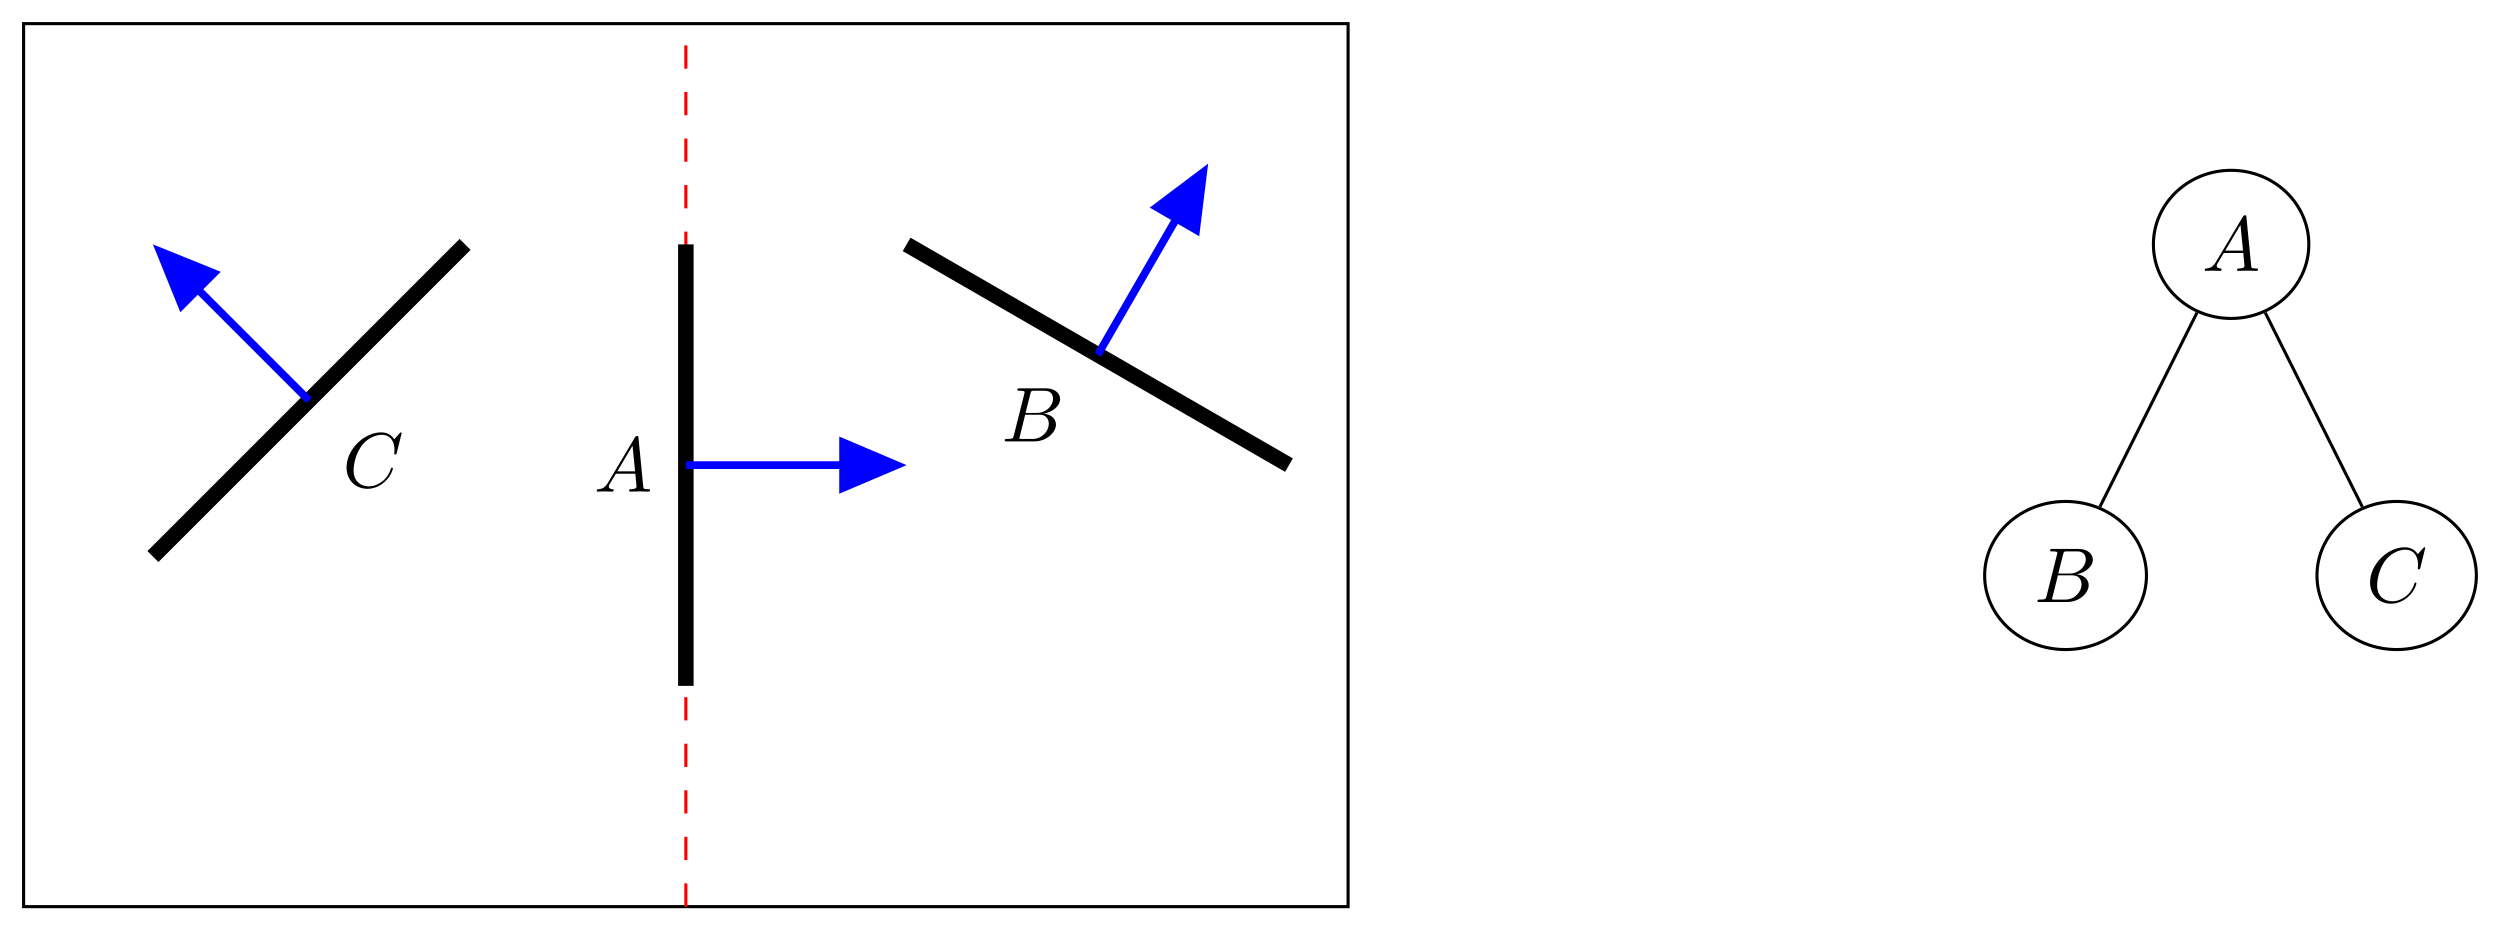
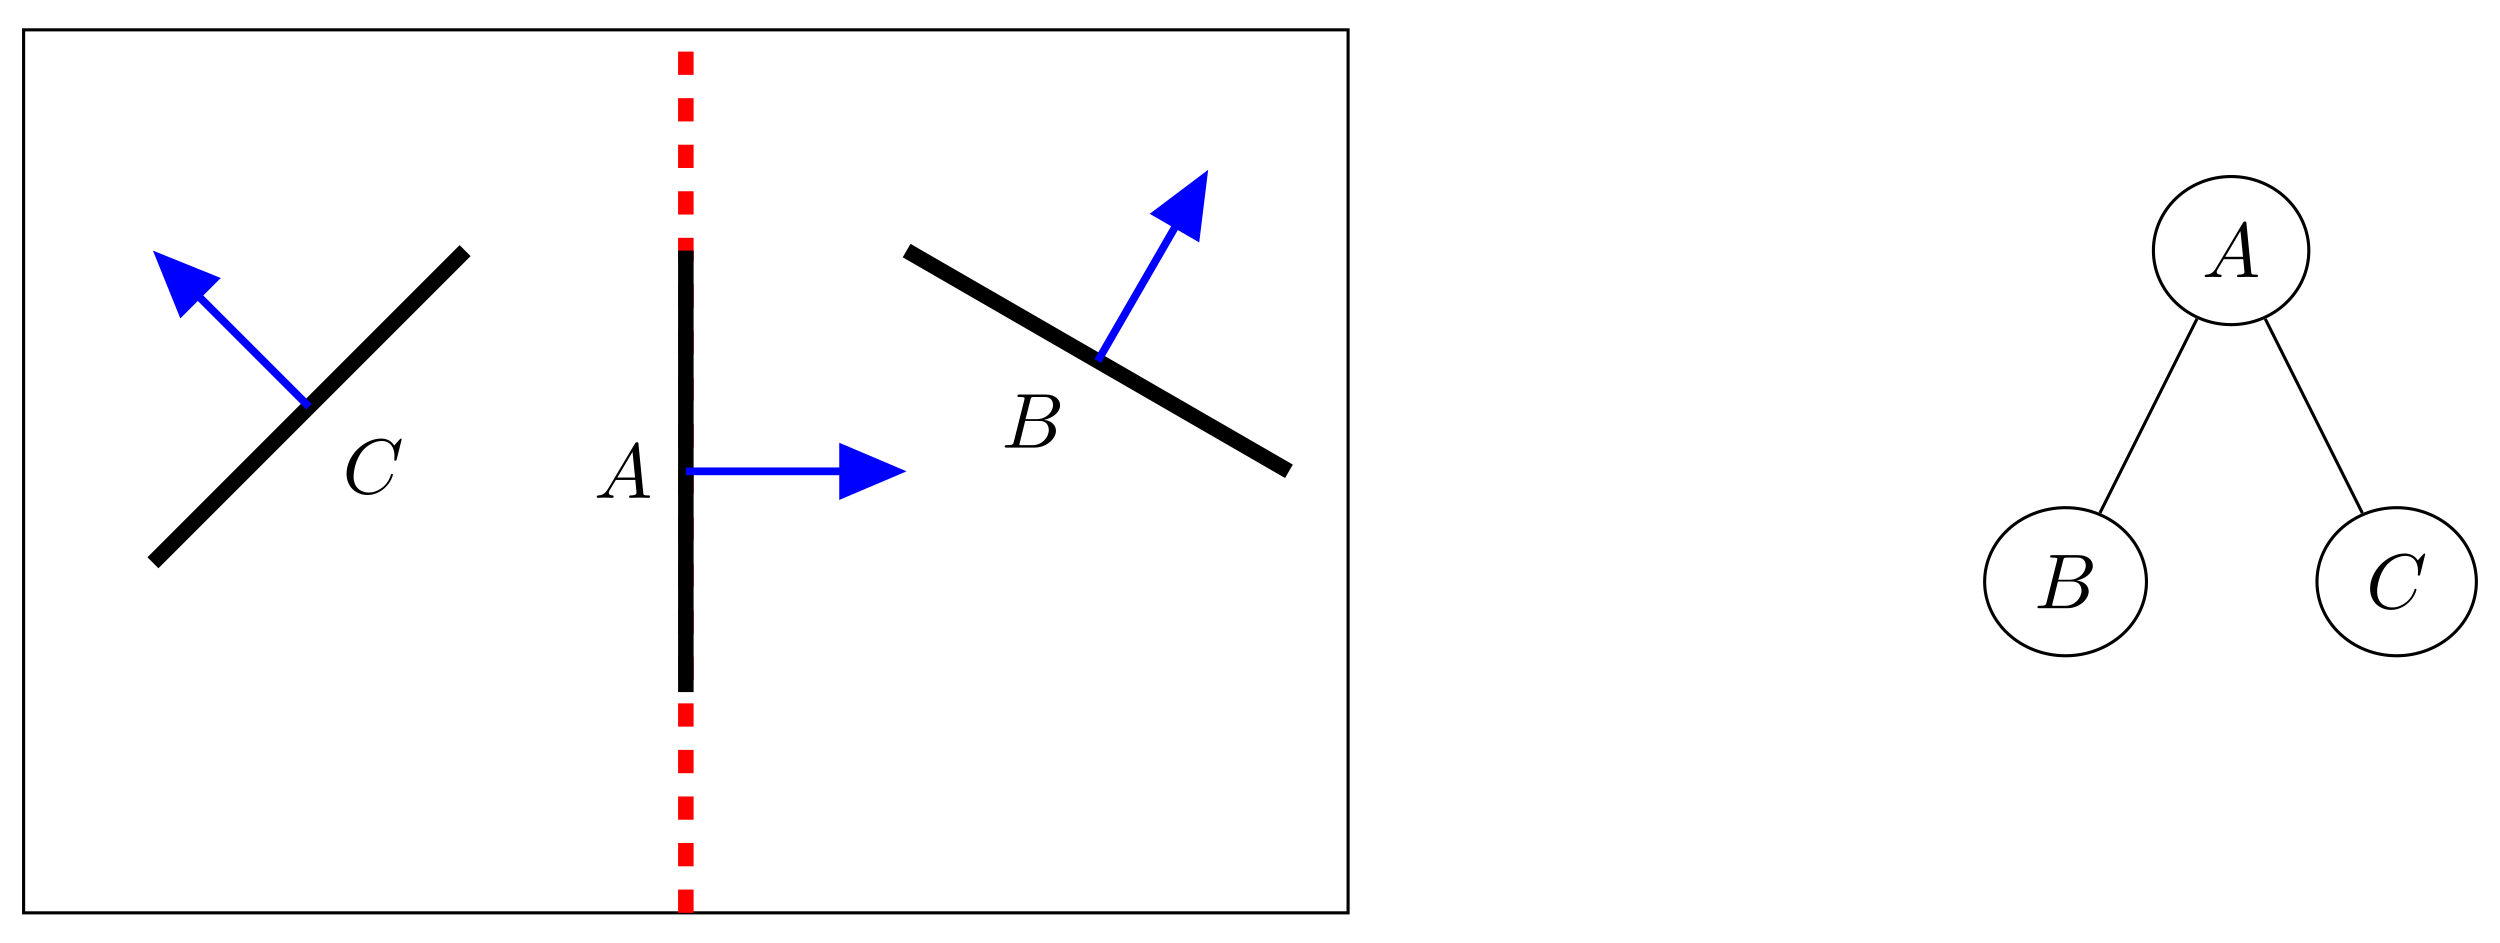
- <svg xmlns="http://www.w3.org/2000/svg" xmlns:xlink="http://www.w3.org/1999/xlink" width="321.026pt" height="119.454pt" viewBox="0 0 321.026 119.454" version="1.1">
+ <svg xmlns="http://www.w3.org/2000/svg" xmlns:xlink="http://www.w3.org/1999/xlink" width="321.026pt" height="121.048pt" viewBox="0 0 321.026 121.048" version="1.1">
  <defs>
    <g>
      <symbol overflow="visible" id="glyph0-0">
        <path style="stroke:none;" d="" />
      </symbol>
      <symbol overflow="visible" id="glyph0-1">
        <path style="stroke:none;" d="M 1.781 -1.141 C 1.391 -0.484 1 -0.344 0.562 -0.312 C 0.438 -0.297 0.344 -0.297 0.344 -0.109 C 0.344 -0.047 0.406 0 0.484 0 C 0.75 0 1.062 -0.031 1.328 -0.031 C 1.672 -0.031 2.016 0 2.328 0 C 2.391 0 2.516 0 2.516 -0.188 C 2.516 -0.297 2.438 -0.312 2.359 -0.312 C 2.141 -0.328 1.891 -0.406 1.891 -0.656 C 1.891 -0.781 1.953 -0.891 2.031 -1.031 L 2.797 -2.297 L 5.297 -2.297 C 5.312 -2.094 5.453 -0.734 5.453 -0.641 C 5.453 -0.344 4.938 -0.312 4.734 -0.312 C 4.594 -0.312 4.5 -0.312 4.5 -0.109 C 4.5 0 4.609 0 4.641 0 C 5.047 0 5.469 -0.031 5.875 -0.031 C 6.125 -0.031 6.766 0 7.016 0 C 7.062 0 7.188 0 7.188 -0.203 C 7.188 -0.312 7.094 -0.312 6.953 -0.312 C 6.344 -0.312 6.344 -0.375 6.312 -0.672 L 5.703 -6.891 C 5.688 -7.094 5.688 -7.141 5.516 -7.141 C 5.359 -7.141 5.312 -7.062 5.25 -6.969 Z M 2.984 -2.609 L 4.938 -5.906 L 5.266 -2.609 Z M 2.984 -2.609 " />
      </symbol>
      <symbol overflow="visible" id="glyph0-2">
        <path style="stroke:none;" d="M 1.594 -0.781 C 1.5 -0.391 1.469 -0.312 0.688 -0.312 C 0.516 -0.312 0.422 -0.312 0.422 -0.109 C 0.422 0 0.516 0 0.688 0 L 4.25 0 C 5.828 0 7 -1.172 7 -2.156 C 7 -2.875 6.422 -3.453 5.453 -3.562 C 6.484 -3.75 7.531 -4.484 7.531 -5.438 C 7.531 -6.172 6.875 -6.812 5.688 -6.812 L 2.328 -6.812 C 2.141 -6.812 2.047 -6.812 2.047 -6.609 C 2.047 -6.5 2.141 -6.5 2.328 -6.5 C 2.344 -6.5 2.531 -6.5 2.703 -6.484 C 2.875 -6.453 2.969 -6.453 2.969 -6.312 C 2.969 -6.281 2.953 -6.25 2.938 -6.125 Z M 3.094 -3.656 L 3.719 -6.125 C 3.812 -6.469 3.828 -6.5 4.25 -6.5 L 5.547 -6.5 C 6.422 -6.5 6.625 -5.906 6.625 -5.469 C 6.625 -4.594 5.766 -3.656 4.562 -3.656 Z M 2.656 -0.312 C 2.516 -0.312 2.5 -0.312 2.438 -0.312 C 2.328 -0.328 2.297 -0.344 2.297 -0.422 C 2.297 -0.453 2.297 -0.469 2.359 -0.641 L 3.047 -3.422 L 4.922 -3.422 C 5.875 -3.422 6.078 -2.688 6.078 -2.266 C 6.078 -1.281 5.188 -0.312 4 -0.312 Z M 2.656 -0.312 " />
      </symbol>
      <symbol overflow="visible" id="glyph0-3">
        <path style="stroke:none;" d="M 7.578 -6.922 C 7.578 -6.953 7.562 -7.031 7.469 -7.031 C 7.438 -7.031 7.422 -7.016 7.312 -6.906 L 6.625 -6.141 C 6.531 -6.281 6.078 -7.031 4.969 -7.031 C 2.734 -7.031 0.5 -4.828 0.5 -2.516 C 0.5 -0.875 1.672 0.219 3.203 0.219 C 4.062 0.219 4.828 -0.172 5.359 -0.641 C 6.281 -1.453 6.453 -2.359 6.453 -2.391 C 6.453 -2.5 6.344 -2.5 6.328 -2.5 C 6.266 -2.5 6.219 -2.469 6.203 -2.391 C 6.109 -2.109 5.875 -1.391 5.188 -0.812 C 4.5 -0.266 3.875 -0.094 3.359 -0.094 C 2.469 -0.094 1.406 -0.609 1.406 -2.156 C 1.406 -2.734 1.609 -4.344 2.609 -5.516 C 3.219 -6.219 4.156 -6.719 5.047 -6.719 C 6.062 -6.719 6.656 -5.953 6.656 -4.797 C 6.656 -4.391 6.625 -4.391 6.625 -4.281 C 6.625 -4.188 6.734 -4.188 6.766 -4.188 C 6.891 -4.188 6.891 -4.203 6.953 -4.391 Z M 7.578 -6.922 " />
      </symbol>
    </g>
    <clipPath id="clip1">
-       <path d="M 291 58 L 321.027 58 L 321.027 90 L 291 90 Z M 291 58 " />
+       <path d="M 291 59 L 321.027 59 L 321.027 90 L 291 90 Z M 291 59 " />
    </clipPath>
  </defs>
  <g id="surface1">
-     <path style="fill:none;stroke-width:0.399;stroke-linecap:butt;stroke-linejoin:miter;stroke:rgb(0%,0%,0%);stroke-opacity:1;stroke-miterlimit:10;" d="M 9.979 -0.002 C 9.979 5.252 5.51 9.51 -0.002 9.51 C -5.51 9.51 -9.978 5.252 -9.978 -0.002 C -9.978 -5.252 -5.51 -9.51 -0.002 -9.51 C 5.51 -9.51 9.979 -5.252 9.979 -0.002 Z M 9.979 -0.002 " transform="matrix(1,0,0,-1,286.498,31.381)" />
+     <path style="fill:none;stroke-width:0.399;stroke-linecap:butt;stroke-linejoin:miter;stroke:rgb(0%,0%,0%);stroke-opacity:1;stroke-miterlimit:10;" d="M 9.979 -0.002 C 9.979 5.252 5.51 9.51 -0.002 9.51 C -5.51 9.51 -9.978 5.252 -9.978 -0.002 C -9.978 -5.252 -5.51 -9.509 -0.002 -9.509 C 5.51 -9.509 9.979 -5.252 9.979 -0.002 Z M 9.979 -0.002 " transform="matrix(1,0,0,-1,286.498,32.178)" />
    <g style="fill:rgb(0%,0%,0%);fill-opacity:1;">
-       <use xlink:href="#glyph0-1" x="282.762" y="34.785" />
+       <use xlink:href="#glyph0-1" x="282.762" y="35.582" />
    </g>
-     <path style="fill:none;stroke-width:0.399;stroke-linecap:butt;stroke-linejoin:miter;stroke:rgb(0%,0%,0%);stroke-opacity:1;stroke-miterlimit:10;" d="M -10.869 -42.521 C -10.869 -37.267 -15.521 -33.01 -21.26 -33.01 C -26.998 -33.01 -31.65 -37.267 -31.65 -42.521 C -31.65 -47.771 -26.998 -52.029 -21.26 -52.029 C -15.521 -52.029 -10.869 -47.771 -10.869 -42.521 Z M -10.869 -42.521 " transform="matrix(1,0,0,-1,286.498,31.381)" />
+     <path style="fill:none;stroke-width:0.399;stroke-linecap:butt;stroke-linejoin:miter;stroke:rgb(0%,0%,0%);stroke-opacity:1;stroke-miterlimit:10;" d="M -10.869 -42.521 C -10.869 -37.267 -15.521 -33.013 -21.26 -33.013 C -26.998 -33.013 -31.65 -37.267 -31.65 -42.521 C -31.65 -47.771 -26.998 -52.029 -21.26 -52.029 C -15.521 -52.029 -10.869 -47.771 -10.869 -42.521 Z M -10.869 -42.521 " transform="matrix(1,0,0,-1,286.498,32.178)" />
    <g style="fill:rgb(0%,0%,0%);fill-opacity:1;">
-       <use xlink:href="#glyph0-2" x="261.21" y="77.304" />
+       <use xlink:href="#glyph0-2" x="261.21" y="78.101" />
    </g>
-     <path style="fill:none;stroke-width:0.399;stroke-linecap:butt;stroke-linejoin:miter;stroke:rgb(0%,0%,0%);stroke-opacity:1;stroke-miterlimit:10;" d="M -4.381 -8.764 L -16.846 -33.697 " transform="matrix(1,0,0,-1,286.498,31.381)" />
+     <path style="fill:none;stroke-width:0.399;stroke-linecap:butt;stroke-linejoin:miter;stroke:rgb(0%,0%,0%);stroke-opacity:1;stroke-miterlimit:10;" d="M -4.381 -8.763 L -16.846 -33.697 " transform="matrix(1,0,0,-1,286.498,32.178)" />
    <g clip-path="url(#clip1)" clip-rule="nonzero">
-       <path style="fill:none;stroke-width:0.399;stroke-linecap:butt;stroke-linejoin:miter;stroke:rgb(0%,0%,0%);stroke-opacity:1;stroke-miterlimit:10;" d="M 31.494 -42.521 C 31.494 -37.267 26.912 -33.01 21.26 -33.01 C 15.607 -33.01 11.025 -37.267 11.025 -42.521 C 11.025 -47.771 15.607 -52.029 21.26 -52.029 C 26.912 -52.029 31.494 -47.771 31.494 -42.521 Z M 31.494 -42.521 " transform="matrix(1,0,0,-1,286.498,31.381)" />
+       <path style="fill:none;stroke-width:0.399;stroke-linecap:butt;stroke-linejoin:miter;stroke:rgb(0%,0%,0%);stroke-opacity:1;stroke-miterlimit:10;" d="M 31.494 -42.521 C 31.494 -37.267 26.912 -33.013 21.26 -33.013 C 15.607 -33.013 11.025 -37.267 11.025 -42.521 C 11.025 -47.771 15.607 -52.029 21.26 -52.029 C 26.912 -52.029 31.494 -47.771 31.494 -42.521 Z M 31.494 -42.521 " transform="matrix(1,0,0,-1,286.498,32.178)" />
    </g>
    <g style="fill:rgb(0%,0%,0%);fill-opacity:1;">
-       <use xlink:href="#glyph0-3" x="303.842" y="77.304" />
+       <use xlink:href="#glyph0-3" x="303.842" y="78.101" />
    </g>
-     <path style="fill:none;stroke-width:0.399;stroke-linecap:butt;stroke-linejoin:miter;stroke:rgb(0%,0%,0%);stroke-opacity:1;stroke-miterlimit:10;" d="M 4.381 -8.764 L 16.857 -33.717 " transform="matrix(1,0,0,-1,286.498,31.381)" />
-     <path style="fill:none;stroke-width:0.399;stroke-linecap:butt;stroke-linejoin:miter;stroke:rgb(0%,0%,0%);stroke-opacity:1;stroke-miterlimit:10;" d="M -283.467 -85.041 L -283.467 28.346 L -113.389 28.346 L -113.389 -85.041 Z M -283.467 -85.041 " transform="matrix(1,0,0,-1,286.498,31.381)" />
-     <path style="fill:none;stroke-width:0.399;stroke-linecap:butt;stroke-linejoin:miter;stroke:rgb(100%,0%,0%);stroke-opacity:1;stroke-dasharray:2.989,2.989;stroke-miterlimit:10;" d="M -198.428 -85.041 L -198.428 28.346 " transform="matrix(1,0,0,-1,286.498,31.381)" />
-     <path style="fill:none;stroke-width:1.993;stroke-linecap:butt;stroke-linejoin:miter;stroke:rgb(0%,0%,0%);stroke-opacity:1;stroke-miterlimit:10;" d="M -198.428 -56.693 L -198.428 -0.002 " transform="matrix(1,0,0,-1,286.498,31.381)" />
+     <path style="fill:none;stroke-width:0.399;stroke-linecap:butt;stroke-linejoin:miter;stroke:rgb(0%,0%,0%);stroke-opacity:1;stroke-miterlimit:10;" d="M 4.381 -8.763 L 16.857 -33.72 " transform="matrix(1,0,0,-1,286.498,32.178)" />
+     <path style="fill:none;stroke-width:0.399;stroke-linecap:butt;stroke-linejoin:miter;stroke:rgb(0%,0%,0%);stroke-opacity:1;stroke-miterlimit:10;" d="M -283.467 -85.041 L -283.467 28.346 L -113.389 28.346 L -113.389 -85.041 Z M -283.467 -85.041 " transform="matrix(1,0,0,-1,286.498,32.178)" />
+     <path style="fill:none;stroke-width:1.993;stroke-linecap:butt;stroke-linejoin:miter;stroke:rgb(100%,0%,0%);stroke-opacity:1;stroke-dasharray:2.989,2.989;stroke-miterlimit:10;" d="M -198.428 -85.041 L -198.428 28.346 " transform="matrix(1,0,0,-1,286.498,32.178)" />
+     <path style="fill:none;stroke-width:1.993;stroke-linecap:butt;stroke-linejoin:miter;stroke:rgb(0%,0%,0%);stroke-opacity:1;stroke-miterlimit:10;" d="M -198.428 -56.693 L -198.428 -0.002 " transform="matrix(1,0,0,-1,286.498,32.178)" />
    <g style="fill:rgb(0%,0%,0%);fill-opacity:1;">
-       <use xlink:href="#glyph0-1" x="76.285" y="63.131" />
+       <use xlink:href="#glyph0-1" x="76.285" y="63.928" />
    </g>
-     <path style="fill:none;stroke-width:1.993;stroke-linecap:butt;stroke-linejoin:miter;stroke:rgb(0%,0%,0%);stroke-opacity:1;stroke-miterlimit:10;" d="M -170.08 -0.002 L -120.982 -28.346 " transform="matrix(1,0,0,-1,286.498,31.381)" />
+     <path style="fill:none;stroke-width:1.993;stroke-linecap:butt;stroke-linejoin:miter;stroke:rgb(0%,0%,0%);stroke-opacity:1;stroke-miterlimit:10;" d="M -170.08 -0.002 L -120.982 -28.345 " transform="matrix(1,0,0,-1,286.498,32.178)" />
    <g style="fill:rgb(0%,0%,0%);fill-opacity:1;">
-       <use xlink:href="#glyph0-2" x="128.596" y="56.678" />
+       <use xlink:href="#glyph0-2" x="128.596" y="57.475" />
    </g>
-     <path style="fill:none;stroke-width:1.993;stroke-linecap:butt;stroke-linejoin:miter;stroke:rgb(0%,0%,0%);stroke-opacity:1;stroke-miterlimit:10;" d="M -226.775 -0.002 L -266.861 -40.088 " transform="matrix(1,0,0,-1,286.498,31.381)" />
+     <path style="fill:none;stroke-width:1.993;stroke-linecap:butt;stroke-linejoin:miter;stroke:rgb(0%,0%,0%);stroke-opacity:1;stroke-miterlimit:10;" d="M -226.775 -0.002 L -266.861 -40.088 " transform="matrix(1,0,0,-1,286.498,32.178)" />
    <g style="fill:rgb(0%,0%,0%);fill-opacity:1;">
-       <use xlink:href="#glyph0-3" x="43.999" y="62.549" />
+       <use xlink:href="#glyph0-3" x="43.999" y="63.345" />
    </g>
-     <path style="fill:none;stroke-width:0.996;stroke-linecap:butt;stroke-linejoin:miter;stroke:rgb(0%,0%,100%);stroke-opacity:1;stroke-miterlimit:10;" d="M -198.428 -28.346 L -171.728 -28.346 " transform="matrix(1,0,0,-1,286.498,31.381)" />
-     <path style="fill-rule:nonzero;fill:rgb(0%,0%,100%);fill-opacity:1;stroke-width:0.996;stroke-linecap:butt;stroke-linejoin:miter;stroke:rgb(0%,0%,100%);stroke-opacity:1;stroke-miterlimit:10;" d="M -6.503 2.919 L 0.372 0.001 L -6.503 -2.921 Z M -6.503 2.919 " transform="matrix(1,0,0,-1,114.7683,59.7278)" />
-     <path style="fill:none;stroke-width:0.996;stroke-linecap:butt;stroke-linejoin:miter;stroke:rgb(0%,0%,100%);stroke-opacity:1;stroke-miterlimit:10;" d="M -145.533 -14.174 L -132.182 8.947 " transform="matrix(1,0,0,-1,286.498,31.381)" />
-     <path style="fill-rule:nonzero;fill:rgb(0%,0%,100%);fill-opacity:1;stroke-width:0.996;stroke-linecap:butt;stroke-linejoin:miter;stroke:rgb(0%,0%,100%);stroke-opacity:1;stroke-miterlimit:10;" d="M -6.503 2.92 L 0.375 -0.001 L -6.507 -2.919 Z M -6.503 2.92 " transform="matrix(0.49998,-0.86601,-0.86601,-0.49998,154.3153,22.43322)" />
-     <path style="fill:none;stroke-width:0.996;stroke-linecap:butt;stroke-linejoin:miter;stroke:rgb(0%,0%,100%);stroke-opacity:1;stroke-miterlimit:10;" d="M -246.818 -20.045 L -265.697 -1.166 " transform="matrix(1,0,0,-1,286.498,31.381)" />
-     <path style="fill-rule:nonzero;fill:rgb(0%,0%,100%);fill-opacity:1;stroke-width:0.996;stroke-linecap:butt;stroke-linejoin:miter;stroke:rgb(0%,0%,100%);stroke-opacity:1;stroke-miterlimit:10;" d="M -6.505 2.92 L 0.376 0 L -6.505 -2.919 Z M -6.505 2.92 " transform="matrix(-0.7071,-0.7071,-0.7071,0.7071,20.80096,32.5469)" />
+     <path style="fill:none;stroke-width:0.996;stroke-linecap:butt;stroke-linejoin:miter;stroke:rgb(0%,0%,100%);stroke-opacity:1;stroke-miterlimit:10;" d="M -198.428 -28.345 L -171.728 -28.345 " transform="matrix(1,0,0,-1,286.498,32.178)" />
+     <path style="fill-rule:nonzero;fill:rgb(0%,0%,100%);fill-opacity:1;stroke-width:0.996;stroke-linecap:butt;stroke-linejoin:miter;stroke:rgb(0%,0%,100%);stroke-opacity:1;stroke-miterlimit:10;" d="M -6.503 2.919 L 0.372 0.001 L -6.503 -2.921 Z M -6.503 2.919 " transform="matrix(1,0,0,-1,114.7683,60.5248)" />
+     <path style="fill:none;stroke-width:0.996;stroke-linecap:butt;stroke-linejoin:miter;stroke:rgb(0%,0%,100%);stroke-opacity:1;stroke-miterlimit:10;" d="M -145.533 -14.174 L -132.182 8.948 " transform="matrix(1,0,0,-1,286.498,32.178)" />
+     <path style="fill-rule:nonzero;fill:rgb(0%,0%,100%);fill-opacity:1;stroke-width:0.996;stroke-linecap:butt;stroke-linejoin:miter;stroke:rgb(0%,0%,100%);stroke-opacity:1;stroke-miterlimit:10;" d="M -6.503 2.92 L 0.375 -0.001 L -6.506 -2.919 Z M -6.503 2.92 " transform="matrix(0.49998,-0.86601,-0.86601,-0.49998,154.3153,23.23022)" />
+     <path style="fill:none;stroke-width:0.996;stroke-linecap:butt;stroke-linejoin:miter;stroke:rgb(0%,0%,100%);stroke-opacity:1;stroke-miterlimit:10;" d="M -246.818 -20.045 L -265.697 -1.166 " transform="matrix(1,0,0,-1,286.498,32.178)" />
+     <path style="fill-rule:nonzero;fill:rgb(0%,0%,100%);fill-opacity:1;stroke-width:0.996;stroke-linecap:butt;stroke-linejoin:miter;stroke:rgb(0%,0%,100%);stroke-opacity:1;stroke-miterlimit:10;" d="M -6.505 2.92 L 0.376 0 L -6.505 -2.92 Z M -6.505 2.92 " transform="matrix(-0.7071,-0.7071,-0.7071,0.7071,20.80096,33.3439)" />
  </g>
</svg>
